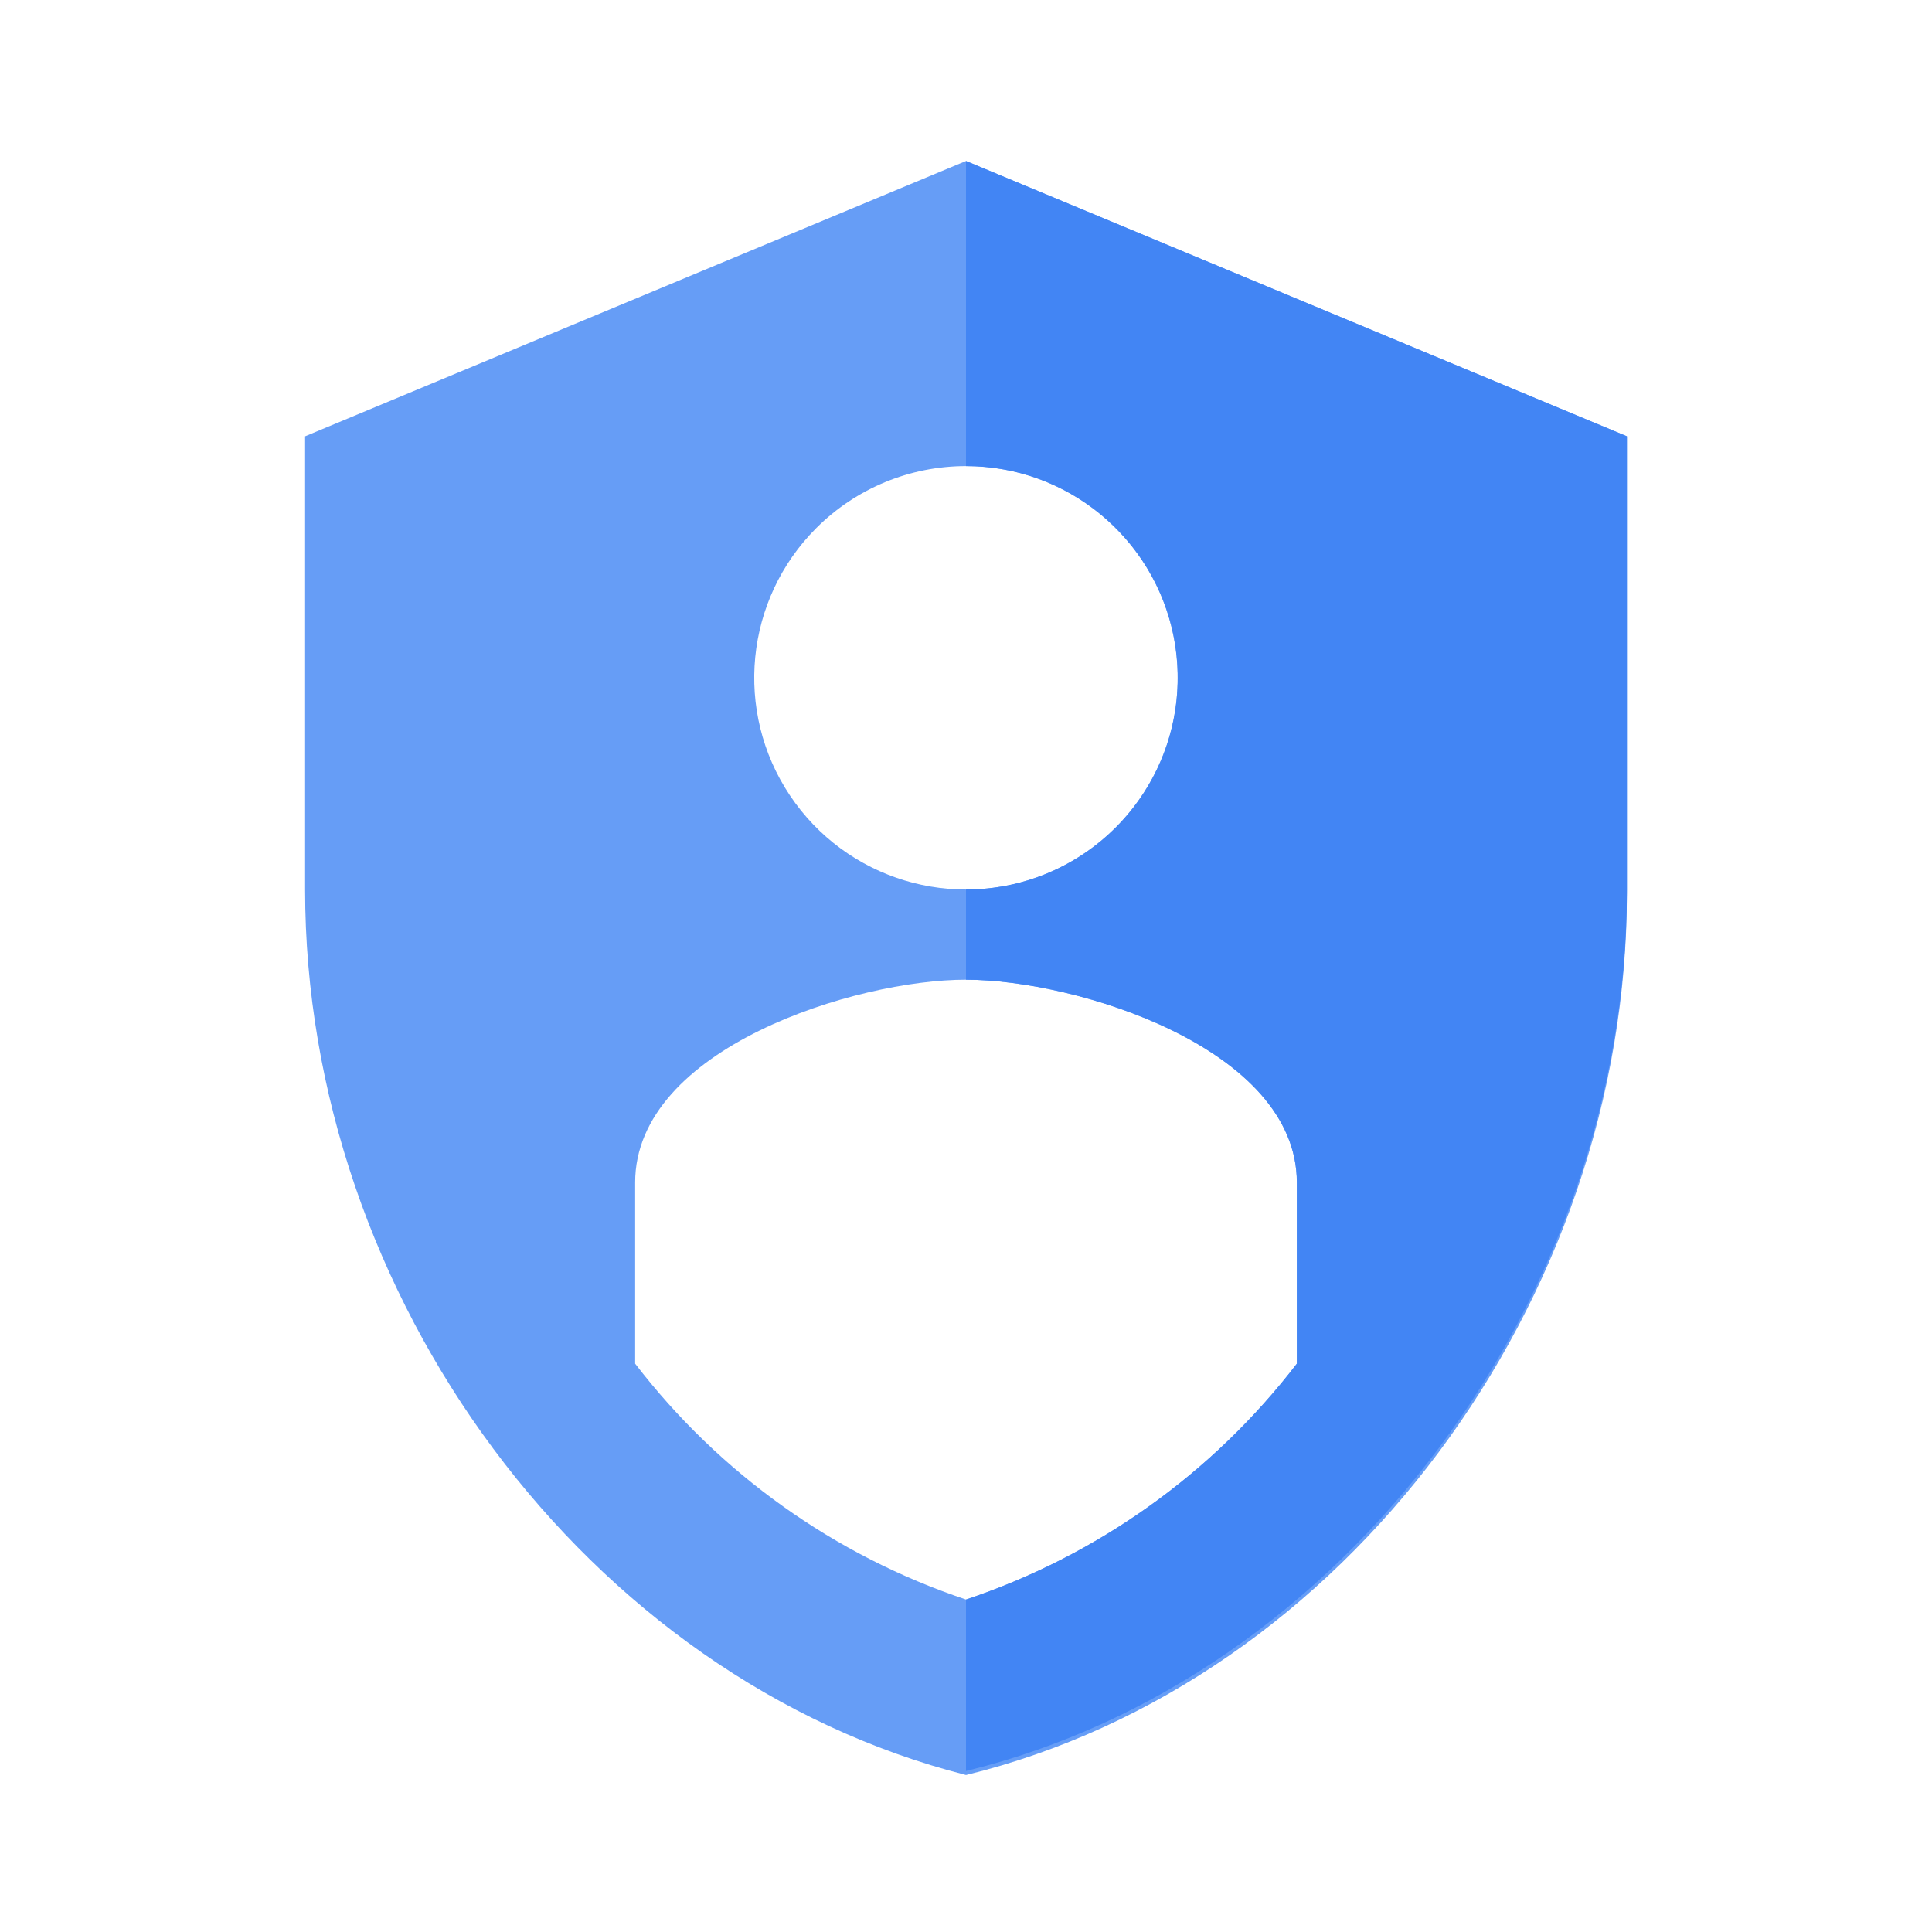
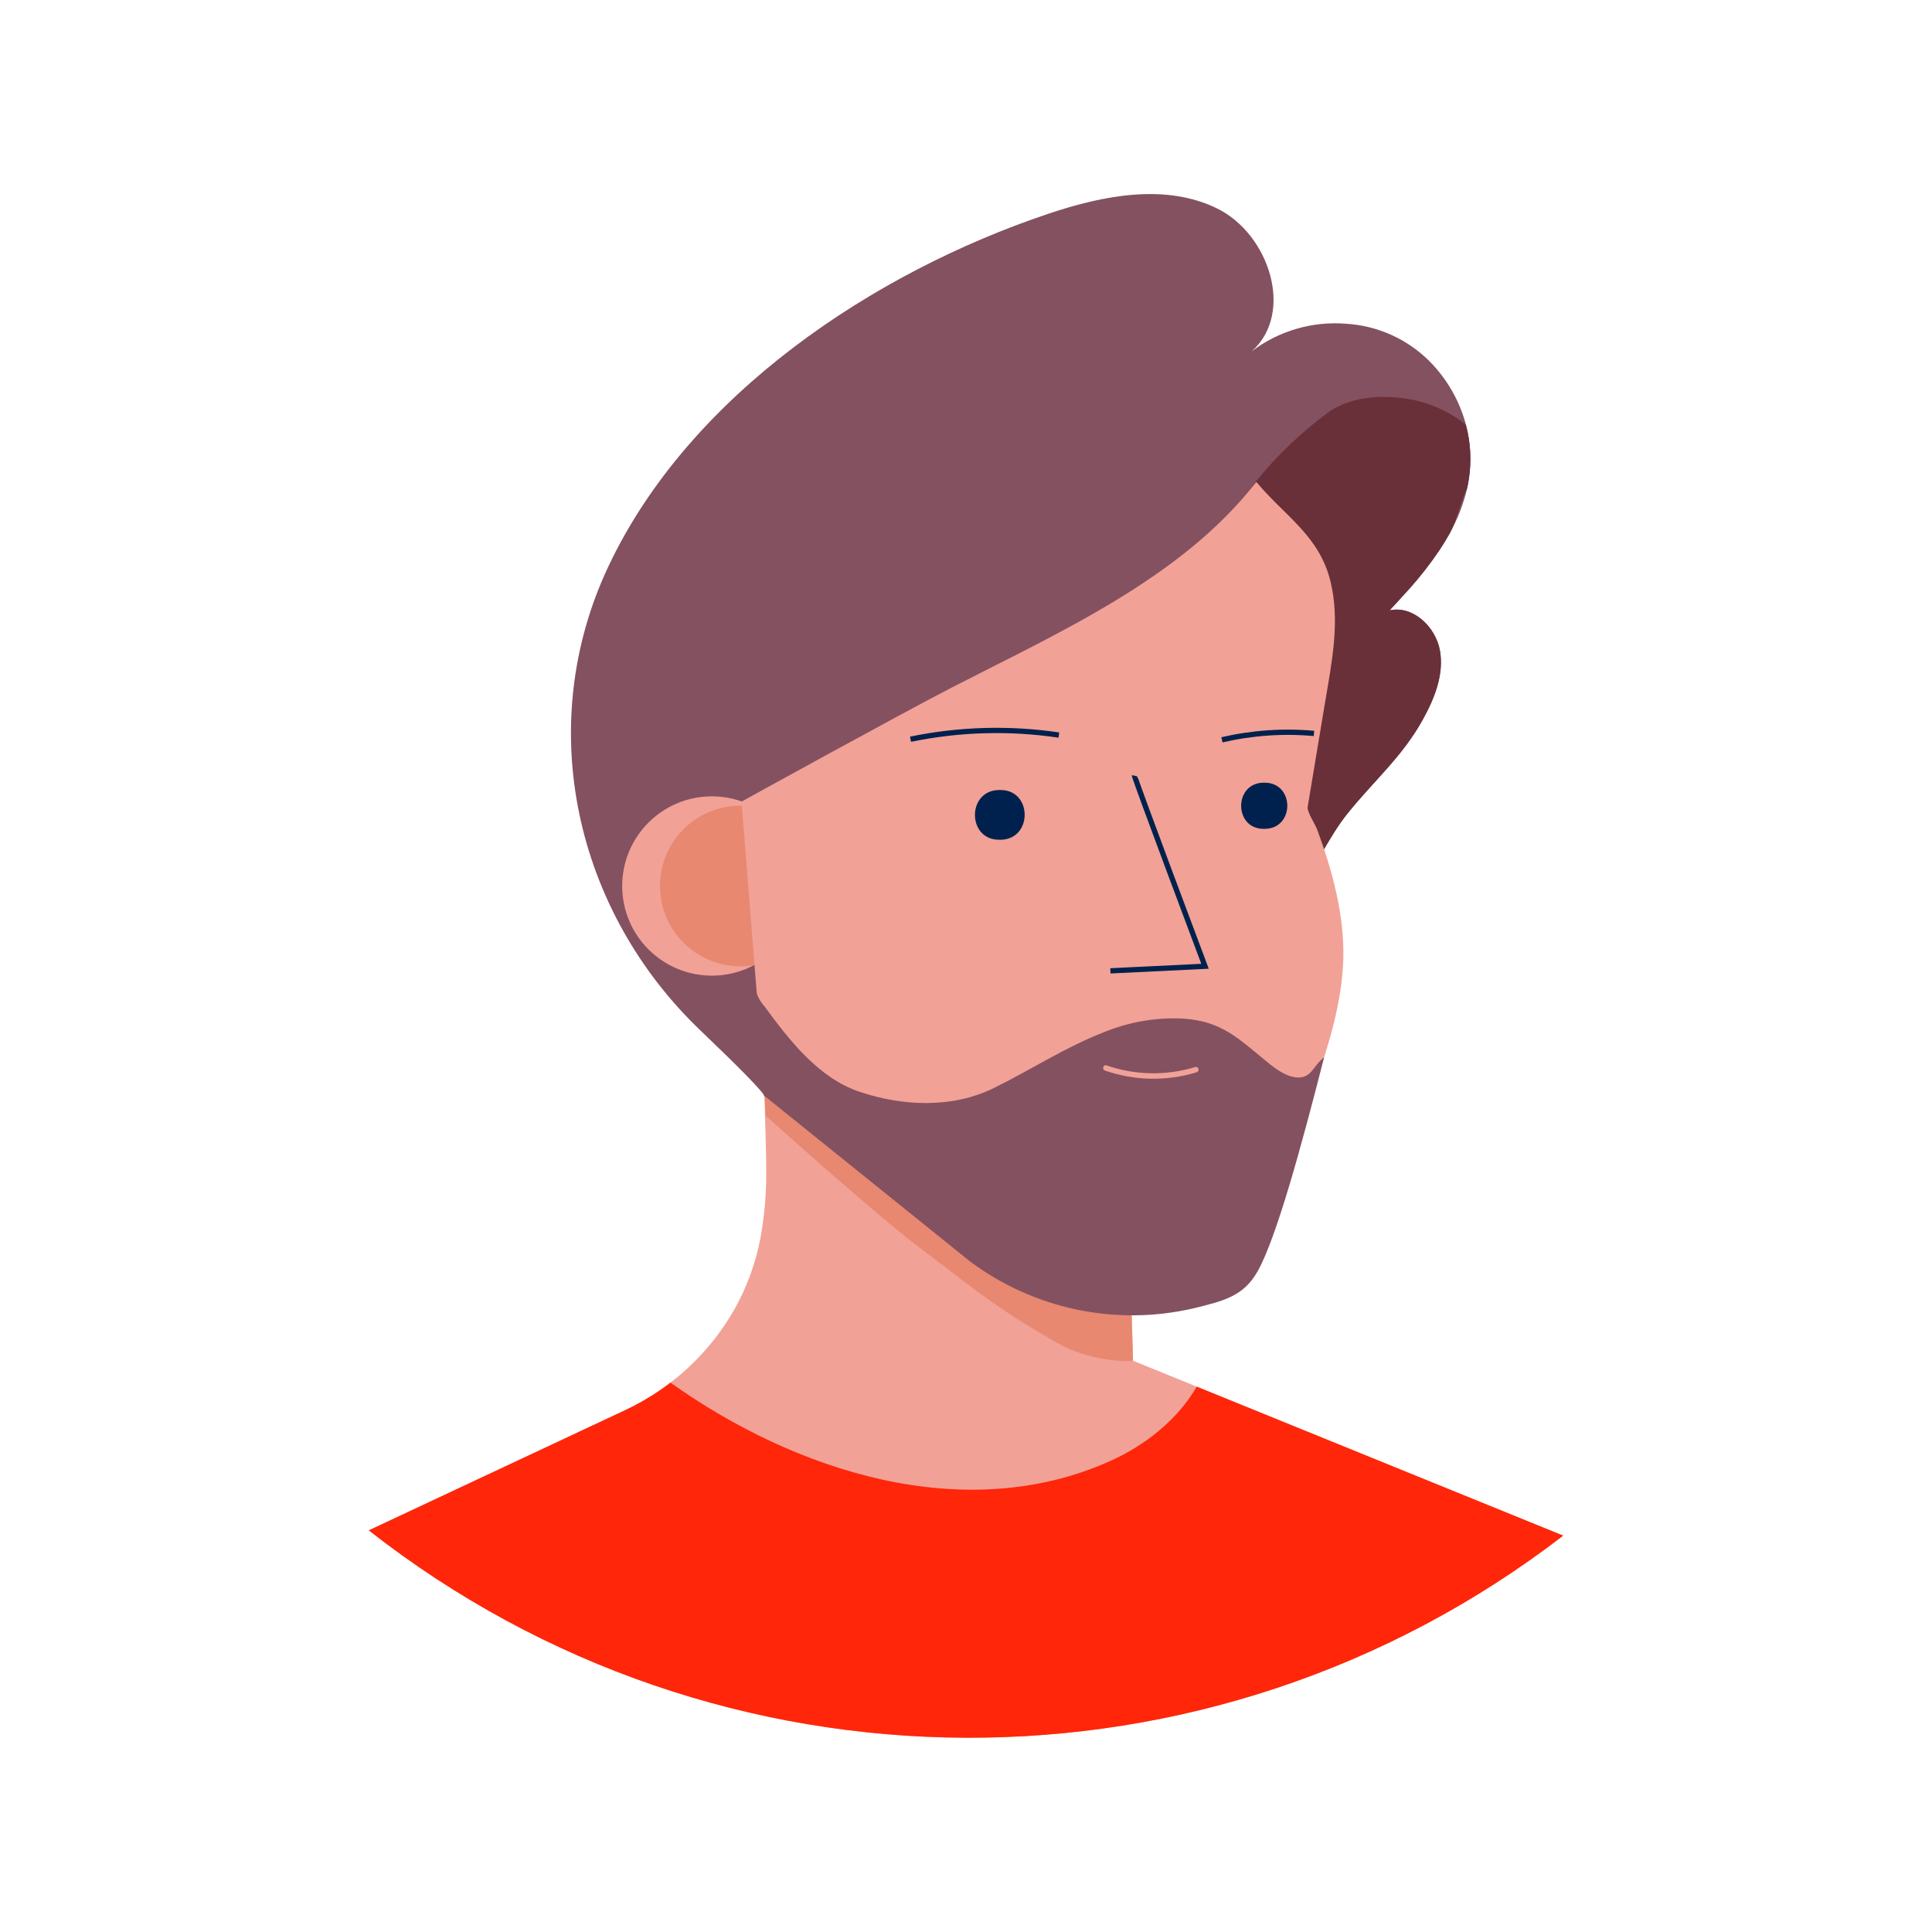
- <svg xmlns="http://www.w3.org/2000/svg" viewBox="0 0 24 24" fill="#000000">
-   <g id="SVGRepo_bgCarrier" stroke-width="0" />
-   <g id="SVGRepo_tracerCarrier" stroke-linecap="round" stroke-linejoin="round" />
-   <g id="SVGRepo_iconCarrier">
-     <defs>
-       <style>.cls-1{fill:#669df6;}.cls-1,.cls-2{fill-rule:evenodd;}.cls-2{fill:#4285f4;}</style>
-     </defs>
-     <g data-name="Product Icons">
-       <g>
-         <path class="cls-1" d="M12,2,3.79,5.42v5.63c0,5.06,3.5,9.8,8.21,11,4.71-1.15,8.21-5.89,8.21-10.95V5.42Zm0,3.79a2.63,2.63,0,1,1-1.86.77A2.63,2.63,0,0,1,12,5.79Zm4.11,11.15A8.64,8.64,0,0,1,12,19.87a8.64,8.64,0,0,1-4.11-2.93V14.69c0-1.67,2.74-2.52,4.11-2.52s4.11.85,4.11,2.52v2.25Z" />
-         <path class="cls-2" d="M12,2V5.79a2.63,2.63,0,1,1,0,5.26v1.12c1.37,0,4.11.85,4.11,2.52v2.25A8.64,8.64,0,0,1,12,19.87V22c4.71-1.15,8.21-5.89,8.21-10.95V5.42Z" />
-       </g>
-     </g>
-   </g>
+ <svg xmlns="http://www.w3.org/2000/svg" width="800px" height="800px" viewBox="0 0 366.34 366.34" id="Layer_1" data-name="Layer 1">
+   <defs>
+     <style>.cls-1{fill:#f2a196;}.cls-2{fill:#e88870;}.cls-3{fill:#ff2609;}.cls-4{fill:#845161;}.cls-5{fill:#69303a;}.cls-6{fill:#00214e;}.cls-7{fill:none;stroke:#00214e;stroke-miterlimit:10;}</style>
+   </defs>
+   <path class="cls-1" d="M296.41,291.18a184.56,184.56,0,0,1-226.48-1l48.66-22.81a46.83,46.83,0,0,0,6.65-3.82c.64-.44,1.28-.9,1.89-1.38a46.35,46.35,0,0,0,12.78-15.09,44.69,44.69,0,0,0,4.64-14.48,67.91,67.91,0,0,0,.74-9.91c0-3.46-.09-6.92-.21-10.38-.07-2.26-.13-4.53-.16-6.79q-.06-4.75-.1-9.51l2,1,5.2,2.69,2.41.41,27.88,4.74,31.12,5.3.94,32,.31,10.46.15,5.08V258l1,.42,11.07,4.5Z" />
+   <path class="cls-2" d="M214.82,258c-3.7.43-10-1-13.48-2.89-13-7.18-19.49-13-26.38-18.08-8.2-6.06-29.8-25.5-29.8-25.5-.07-2.26-.21-3.76-.24-6q-.06-4.75-.1-9.51l2,1,5.2,2.69,2.41.41,27.88,4.74,31.12,5.3.94,32,.31,10.46.15,5.08V258Z" />
+   <path class="cls-3" d="M296.41,291.18a184.56,184.56,0,0,1-226.48-1l48.66-22.81a46.83,46.83,0,0,0,6.65-3.82c.64-.44,1.28-.9,1.89-1.38,23.55,16.76,55.69,27.33,83.49,14.82,6.62-3,12.7-7.84,16.3-14.06Z" />
+   <path class="cls-4" d="M278.51,90.9c-.09.59-.2,1.17-.33,1.75a32.08,32.08,0,0,1-3.31,8.49l-.08.14c-.57,1-1.18,2-1.84,3a74.32,74.32,0,0,1-5.72,7.35L266,113c-.83.93-1.67,1.84-2.51,2.74,4.45-1,8.76,3.15,9.55,7.63s-1,9-3.21,13c-3.87,7.08-9.45,11.79-14.36,17.94-3.68,4.58-5.72,10-9.73,14.38l-.3.33c-10.59,11.12-27.31,13.72-41.23,18.47-5,1.72-59.22,17.12-59.22,20.48,0-.73-5.31-6-12-12.41-24-22.79-31.89-58-17.61-88.2,15.35-32.5,50.21-55.69,83.41-66.83,10.38-3.48,22.16-5.82,32-1s14.74,19.77,6.58,27.07a26.16,26.16,0,0,1,17.93-5.21,24.46,24.46,0,0,1,15.72,7.07,27,27,0,0,1,6.95,12.08A24.94,24.94,0,0,1,278.51,90.9Z" />
+   <path class="cls-5" d="M278.51,90.9c-.09.59-.2,1.17-.33,1.75-.09.17-.18.35-.27.55-1.13,2.58-1.65,5.36-3,7.94l-.08.14c-.57,1-1.18,2-1.84,3a67.09,67.09,0,0,1-5.72,7.35L266,113c-.83.93-1.67,1.84-2.51,2.74,4.45-1,8.76,3.15,9.55,7.63s-1,9-3.21,13c-3.87,7.08-9.45,11.79-14.36,17.94-3.68,4.58-5.72,10-9.73,14.38a37.7,37.7,0,0,1-8.54-19.47c-1.64-13.26-.64-27.71-1.09-41.13-.28-8.44-3-10,2.06-16.83a74.3,74.3,0,0,1,14-13.29c4.08-2.69,9.33-3.11,14.2-2.42a23.5,23.5,0,0,1,11.58,5A24.94,24.94,0,0,1,278.51,90.9Z" />
+   <circle class="cls-1" cx="134.98" cy="168" r="17" />
+   <circle class="cls-2" cx="140.37" cy="168" r="15.22" />
+   <path class="cls-1" d="M140.6,152l4.38,55,66.44,40.88A19.77,19.77,0,0,0,236.1,238a267.38,267.38,0,0,0,13.14-31.88c2.64-7.84,5.22-15.89,5.47-24.23s-2.12-17-5-24.7c-.3-.81-1.9-3.3-1.76-4.15q1.67-10,3.32-19.94c1.26-7.51,2.87-15.35,1-22.9-2.13-8.66-8.67-12.35-14.05-18.82-14.16,18.24-37.44,28.55-57.77,39C170,135.78,140.6,152,140.6,152Z" />
+   <path class="cls-4" d="M251.07,200.5c-4.31,16.92-9.08,34.35-12.63,40.61-2.66,4.67-6.37,5.57-12.24,7a51.47,51.47,0,0,1-42.29-8.94l-39.09-31.48c-.6-5.89-1-6.79-1.29-12.71-.14-2.68-1-5.36-.36-8a6.9,6.9,0,0,0,1.7,3.73c4.73,6.42,10.25,13.67,18.11,16.31,8.2,2.75,17.53,3.18,25.45-.7,6.89-3.38,13.64-7.79,20.83-10.57a35.05,35.05,0,0,1,15.11-2.61c7.34.5,10.48,3.81,15.85,8.18,1.76,1.44,3.73,2.94,6,3C248.78,204.27,248.91,202.15,251.07,200.5Z" />
+   <path class="cls-6" d="M189.72,149.8c6.1,0,6.1,9.38,0,9.43h-.28c-6.1,0-6.1-9.38,0-9.43h.28Z" />
+   <path class="cls-6" d="M239.84,148.41c5.67.05,5.67,8.7,0,8.75h-.25c-5.66,0-5.66-8.7,0-8.75h.25Z" />
+   <path class="cls-7" d="M215.13,147.09c-.08.35,13.36,36.13,13.36,36.13l-17.94.87" />
+   <path class="cls-7" d="M172.65,140.17a80.57,80.57,0,0,1,28.13-.79" />
+   <path class="cls-7" d="M231.7,140.28a55.34,55.34,0,0,1,17.45-1.21" />
+   <path class="cls-1" d="M209.52,203a28.12,28.12,0,0,0,17.4.32c.61-.19.35-1.16-.26-1a27.17,27.17,0,0,1-16.87-.31c-.61-.21-.87.75-.27,1Z" />
</svg>
